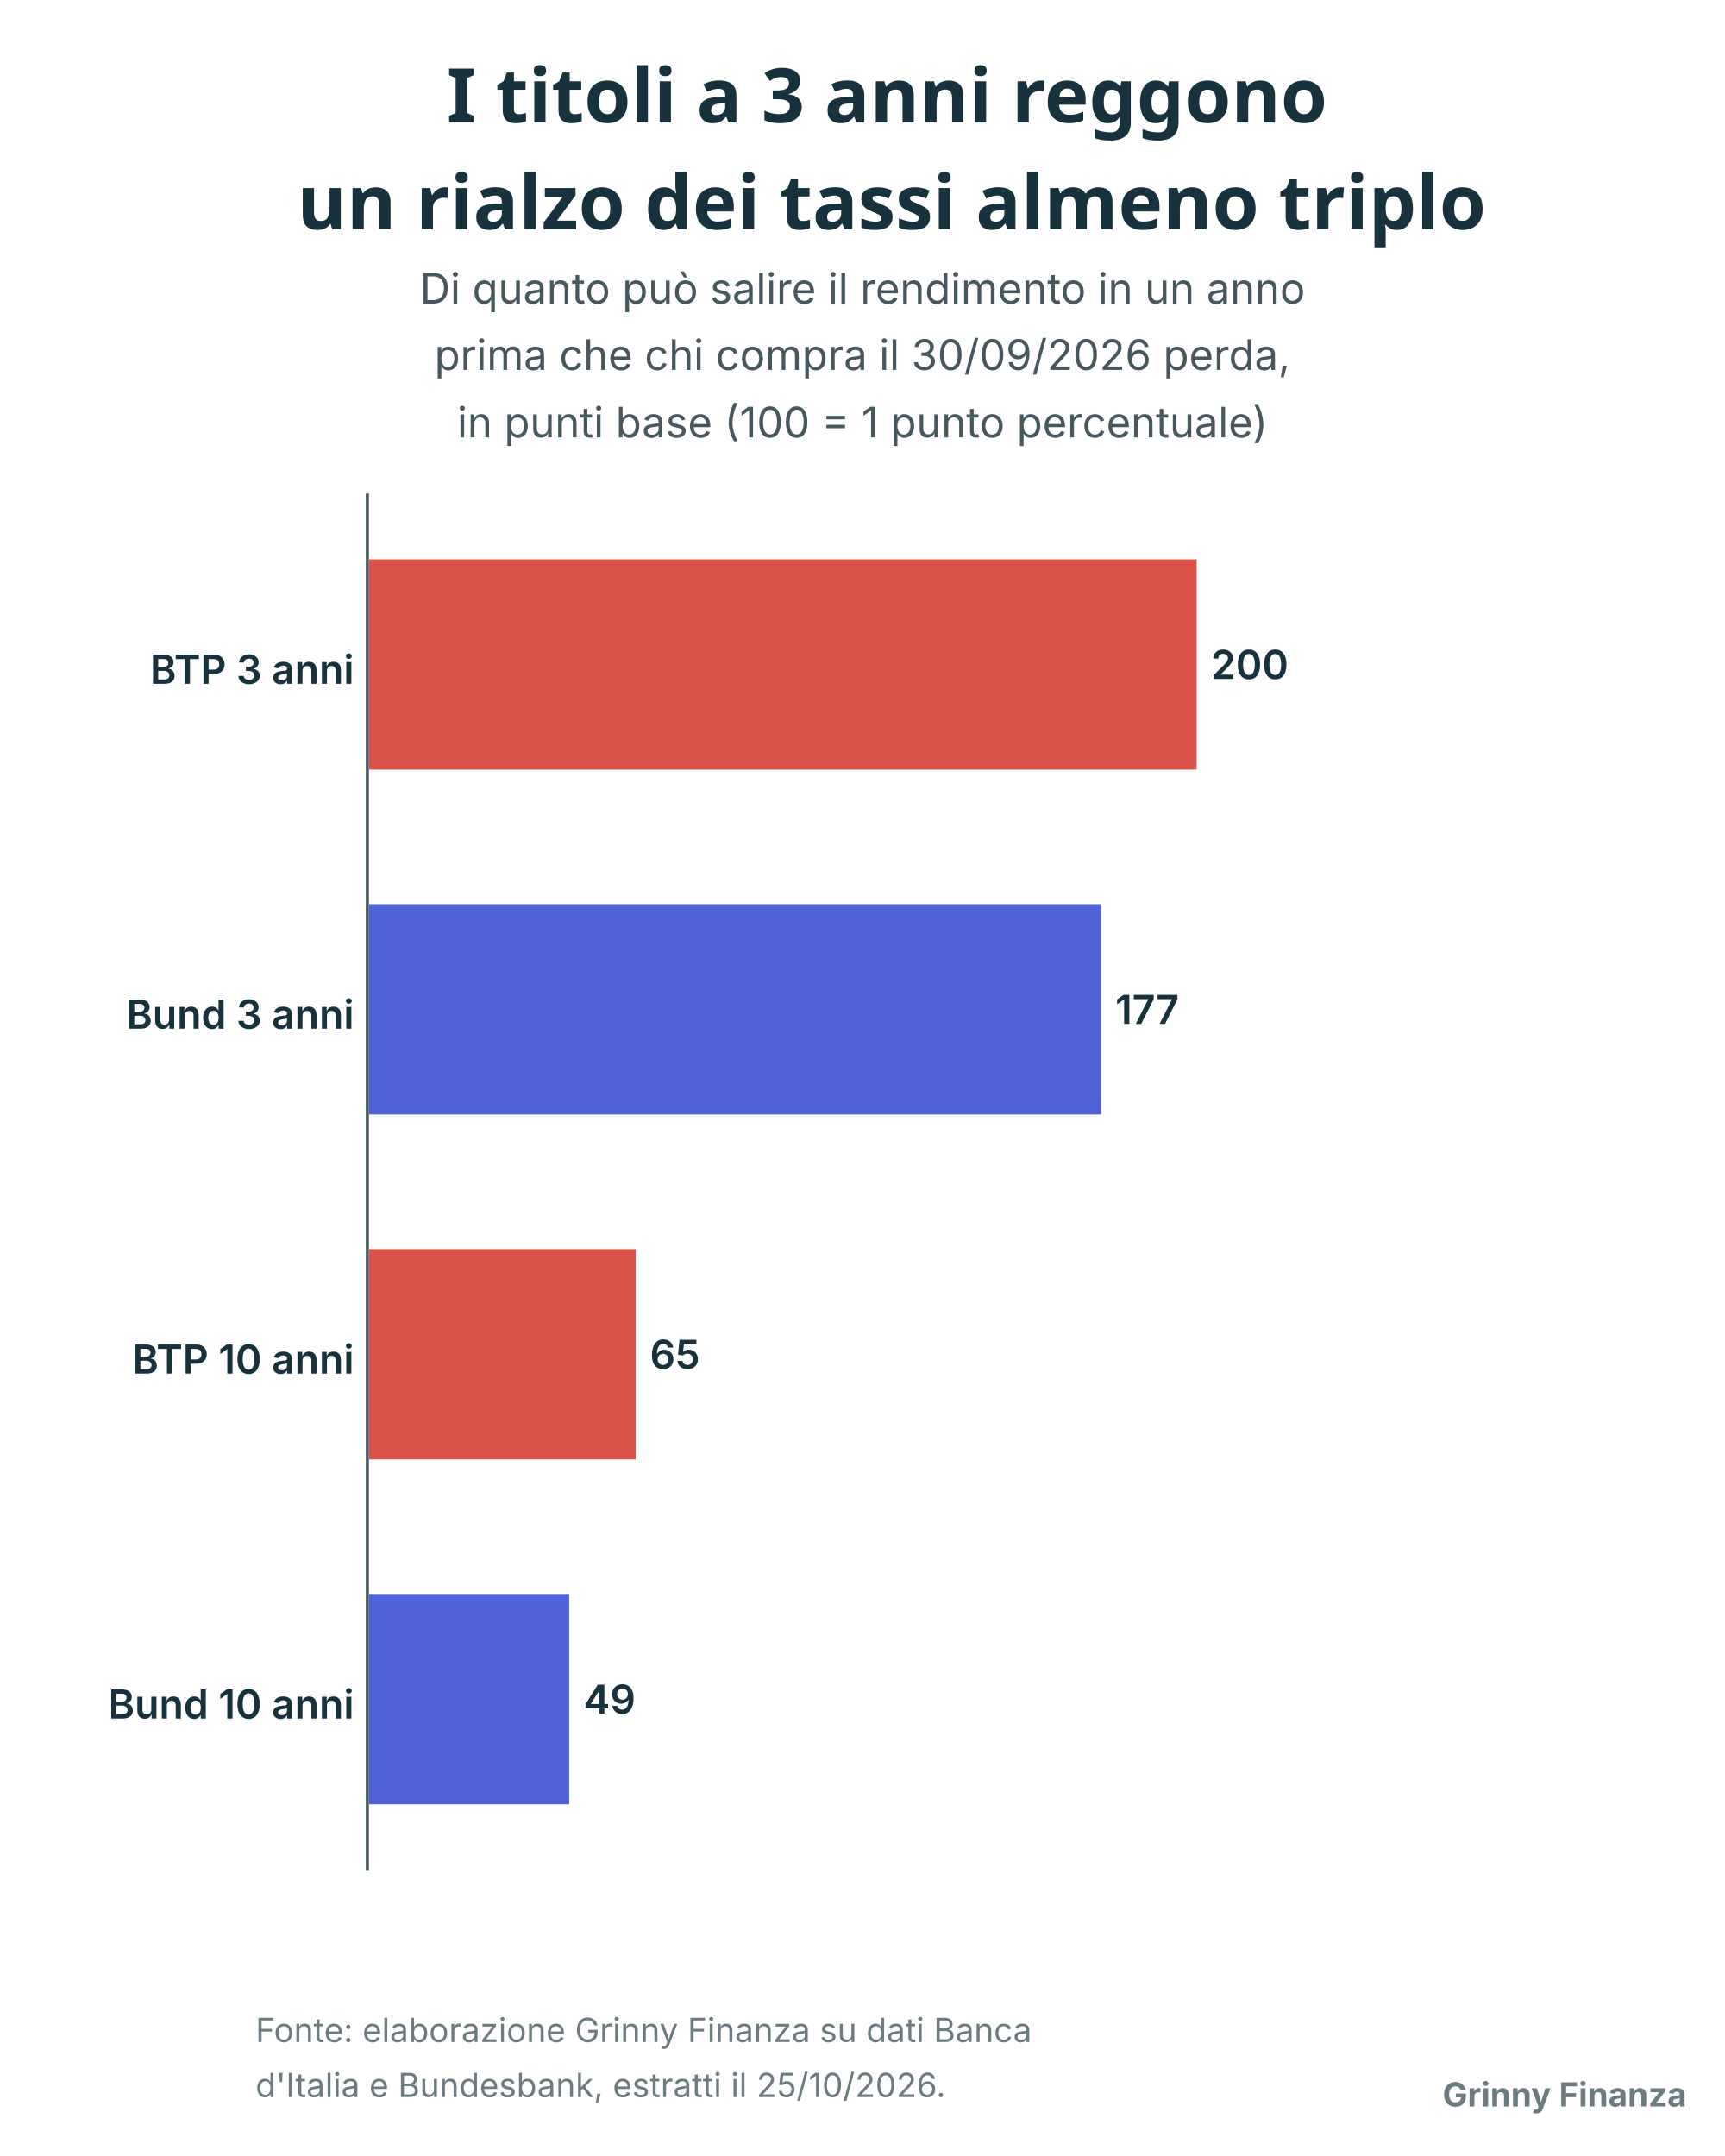
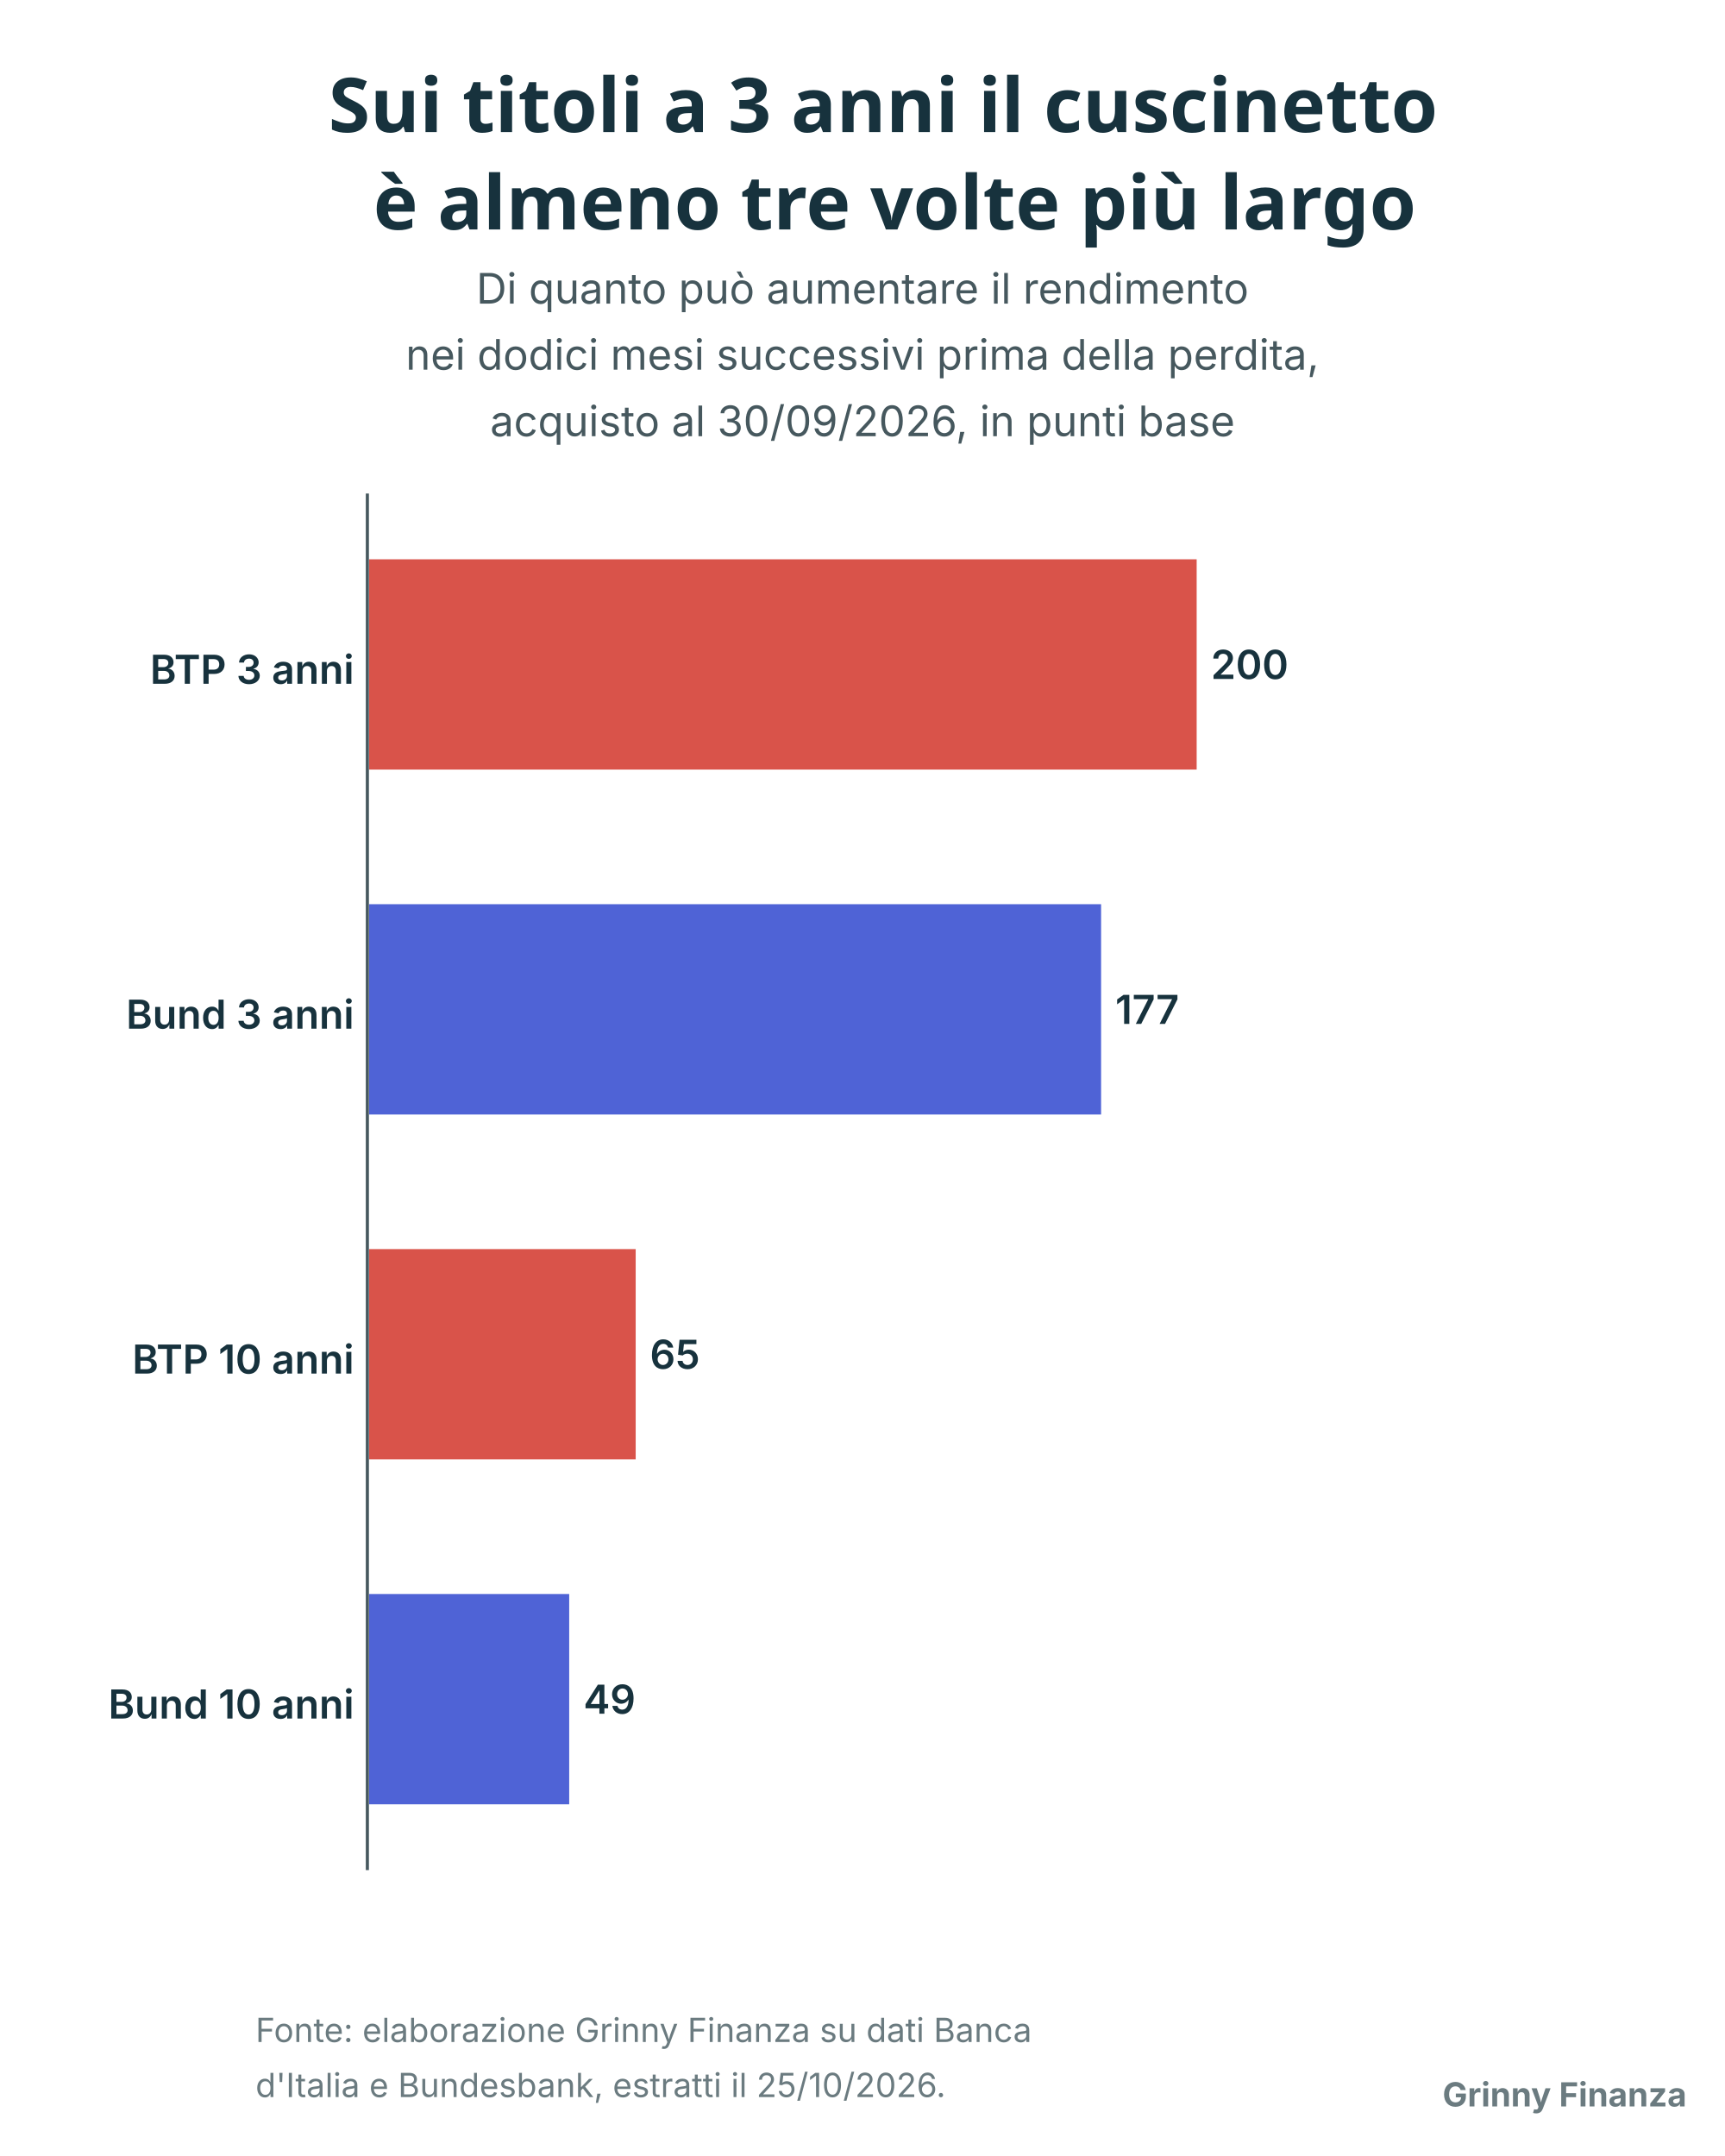
<svg xmlns="http://www.w3.org/2000/svg" width="388.8pt" height="486pt" viewBox="0 0 388.8 486" version="1.1">
  <defs>
    <style type="text/css">*{stroke-linejoin: round; stroke-linecap: butt}</style>
  </defs>
  <g id="figure_1">
    <g id="patch_1">
      <path d="M 0 486  L 388.8 486  L 388.8 0  L 0 0  z " style="fill: #ffffff" />
    </g>
    <g id="axes_1">
      <g id="patch_2">
        <path d="M 82.8 421.2  L 313.2 421.2  L 313.2 111.6  L 82.8 111.6  z " style="fill: #ffffff" />
      </g>
      <g id="matplotlib.axis_1" />
      <g id="matplotlib.axis_2">
        <g id="ytick_1">
          <g id="line2d_1" />
          <g id="text_1">
            <text style="font-weight: 600; font-size: 9px; font-family: 'Inter'; text-anchor: end; fill: #17323d" x="79.8" y="387.384" transform="rotate(-0 79.8 387.3842)">Bund 10 anni</text>
          </g>
        </g>
        <g id="ytick_2">
          <g id="line2d_2" />
          <g id="text_2">
            <text style="font-weight: 600; font-size: 9px; font-family: 'Inter'; text-anchor: end; fill: #17323d" x="79.8" y="309.634" transform="rotate(-0 79.8 309.6343)">BTP 10 anni</text>
          </g>
        </g>
        <g id="ytick_3">
          <g id="line2d_3" />
          <g id="text_3">
            <text style="font-weight: 600; font-size: 9px; font-family: 'Inter'; text-anchor: end; fill: #17323d" x="79.8" y="231.884" transform="rotate(-0 79.8 231.8844)">Bund 3 anni</text>
          </g>
        </g>
        <g id="ytick_4">
          <g id="line2d_4" />
          <g id="text_4">
            <text style="font-weight: 600; font-size: 9px; font-family: 'Inter'; text-anchor: end; fill: #17323d" x="79.8" y="154.135" transform="rotate(-0 79.8 154.1346)">BTP 3 anni</text>
          </g>
        </g>
      </g>
      <g id="patch_3">
-         <path d="M 82.8 407.127  L 128.693 407.127  L 128.693 358.922  L 82.8 358.922  z " clip-path="url(#p48e8b580dc)" style="fill: #4f63d6; stroke: #ffffff; stroke-width: 0.8; stroke-linejoin: miter" />
+         <path d="M 82.8 407.127  L 128.693 407.127  L 128.693 358.922  L 82.8 358.922  z " clip-path="url(#paef8600f6c)" style="fill: #4f63d6; stroke: #ffffff; stroke-width: 0.8; stroke-linejoin: miter" />
      </g>
      <g id="patch_4">
-         <path d="M 82.8 329.377  L 143.678 329.377  L 143.678 281.172  L 82.8 281.172  z " clip-path="url(#p48e8b580dc)" style="fill: #d9534a; stroke: #ffffff; stroke-width: 0.8; stroke-linejoin: miter" />
+         <path d="M 82.8 329.377  L 143.678 329.377  L 143.678 281.172  L 82.8 281.172  z " clip-path="url(#paef8600f6c)" style="fill: #d9534a; stroke: #ffffff; stroke-width: 0.8; stroke-linejoin: miter" />
      </g>
      <g id="patch_5">
-         <path d="M 82.8 251.628  L 248.576 251.628  L 248.576 203.423  L 82.8 203.423  z " clip-path="url(#p48e8b580dc)" style="fill: #4f63d6; stroke: #ffffff; stroke-width: 0.8; stroke-linejoin: miter" />
+         <path d="M 82.8 251.628  L 248.576 251.628  L 248.576 203.423  L 82.8 203.423  z " clip-path="url(#paef8600f6c)" style="fill: #4f63d6; stroke: #ffffff; stroke-width: 0.8; stroke-linejoin: miter" />
      </g>
      <g id="patch_6">
-         <path d="M 82.8 173.878  L 270.117 173.878  L 270.117 125.673  L 82.8 125.673  z " clip-path="url(#p48e8b580dc)" style="fill: #d9534a; stroke: #ffffff; stroke-width: 0.8; stroke-linejoin: miter" />
+         <path d="M 82.8 173.878  L 270.117 173.878  L 270.117 125.673  L 82.8 125.673  z " clip-path="url(#paef8600f6c)" style="fill: #d9534a; stroke: #ffffff; stroke-width: 0.8; stroke-linejoin: miter" />
      </g>
      <g id="patch_7">
        <path d="M 82.8 421.2  L 82.8 111.6  " style="fill: none; stroke: #46585e; stroke-width: 0.7; stroke-linejoin: miter; stroke-linecap: square" />
      </g>
      <g id="text_5">
        <text style="font-weight: 600; font-size: 9px; font-family: 'Inter'; text-anchor: start; fill: #17323d" x="131.502" y="386.299" transform="rotate(-0 131.5024 386.2987)">49</text>
      </g>
      <g id="text_6">
        <text style="font-weight: 600; font-size: 9px; font-family: 'Inter'; text-anchor: start; fill: #17323d" x="146.488" y="308.549" transform="rotate(-0 146.4878 308.5489)">65</text>
      </g>
      <g id="text_7">
        <text style="font-weight: 600; font-size: 9px; font-family: 'Inter'; text-anchor: start; fill: #17323d" x="251.385" y="230.799" transform="rotate(-0 251.3854 230.799)">177</text>
      </g>
      <g id="text_8">
        <text style="font-weight: 600; font-size: 9px; font-family: 'Inter'; text-anchor: start; fill: #17323d" x="272.927" y="153.049" transform="rotate(-0 272.9268 153.0491)">200</text>
      </g>
    </g>
    <g id="text_9">
-       <text style="font-weight: 600; font-size: 17px; font-family: 'Lora Grinny SemiBold'; fill: #17323d" transform="translate(100.6862 27.60253)">I titoli a 3 anni reggono</text>
-       <text style="font-weight: 600; font-size: 17px; font-family: 'Lora Grinny SemiBold'; fill: #17323d" transform="translate(66.96641 51.674)">un rialzo dei tassi almeno triplo</text>
+       <text style="font-weight: 600; font-size: 17px; font-family: 'Lora Grinny SemiBold'; fill: #17323d" transform="translate(74.04 29.77003)">Sui titoli a 3 anni il cuscinetto</text>
+       <text style="font-weight: 600; font-size: 17px; font-family: 'Lora Grinny SemiBold'; fill: #17323d" transform="translate(84.14172 51.7258)">è almeno tre volte più largo</text>
    </g>
    <g id="text_10">
-       <text style="font-size: 9.5px; font-family: 'Inter'; fill: #46585e" transform="translate(94.6307 68.43592)">Di quanto può salire il rendimento in un anno</text>
-       <text style="font-size: 9.5px; font-family: 'Inter'; fill: #46585e" transform="translate(97.92008 83.38339)">prima che chi compra il 30/09/2026 perda,</text>
-       <text style="font-size: 9.5px; font-family: 'Inter'; fill: #46585e" transform="translate(103.0486 98.59286)">in punti base (100 = 1 punto percentuale)</text>
+       <text style="font-size: 9.5px; font-family: 'Inter'; fill: #46585e" transform="translate(107.357 68.43592)">Di quanto può aumentare il rendimento</text>
+       <text style="font-size: 9.5px; font-family: 'Inter'; fill: #46585e" transform="translate(91.44078 83.33441)">nei dodici mesi successivi prima della perdita,</text>
+       <text style="font-size: 9.5px; font-family: 'Inter'; fill: #46585e" transform="translate(110.466 98.32641)">acquisto al 30/09/2026, in punti base</text>
    </g>
    <g id="text_11">
      <text style="font-size: 7.5px; font-family: 'Inter'; fill: #6b7b80" transform="translate(57.6 460.3016)">Fonte: elaborazione Grinny Finanza su dati Banca</text>
      <text style="font-size: 7.5px; font-family: 'Inter'; fill: #6b7b80" transform="translate(57.6 472.7136)">d'Italia e Bundesbank, estratti il 25/10/2026.</text>
    </g>
    <g id="text_12">
      <text style="font-weight: 700; font-size: 7.5px; font-family: 'Inter'; text-anchor: end; fill: #6b7b80" x="380.16" y="474.831" transform="rotate(-0 380.16 474.8309)">Grinny Finanza</text>
    </g>
  </g>
  <defs>
-     <clipPath id="p48e8b580dc">
+     <clipPath id="paef8600f6c">
      <rect x="82.8" y="111.6" width="230.4" height="309.6" />
    </clipPath>
  </defs>
</svg>
